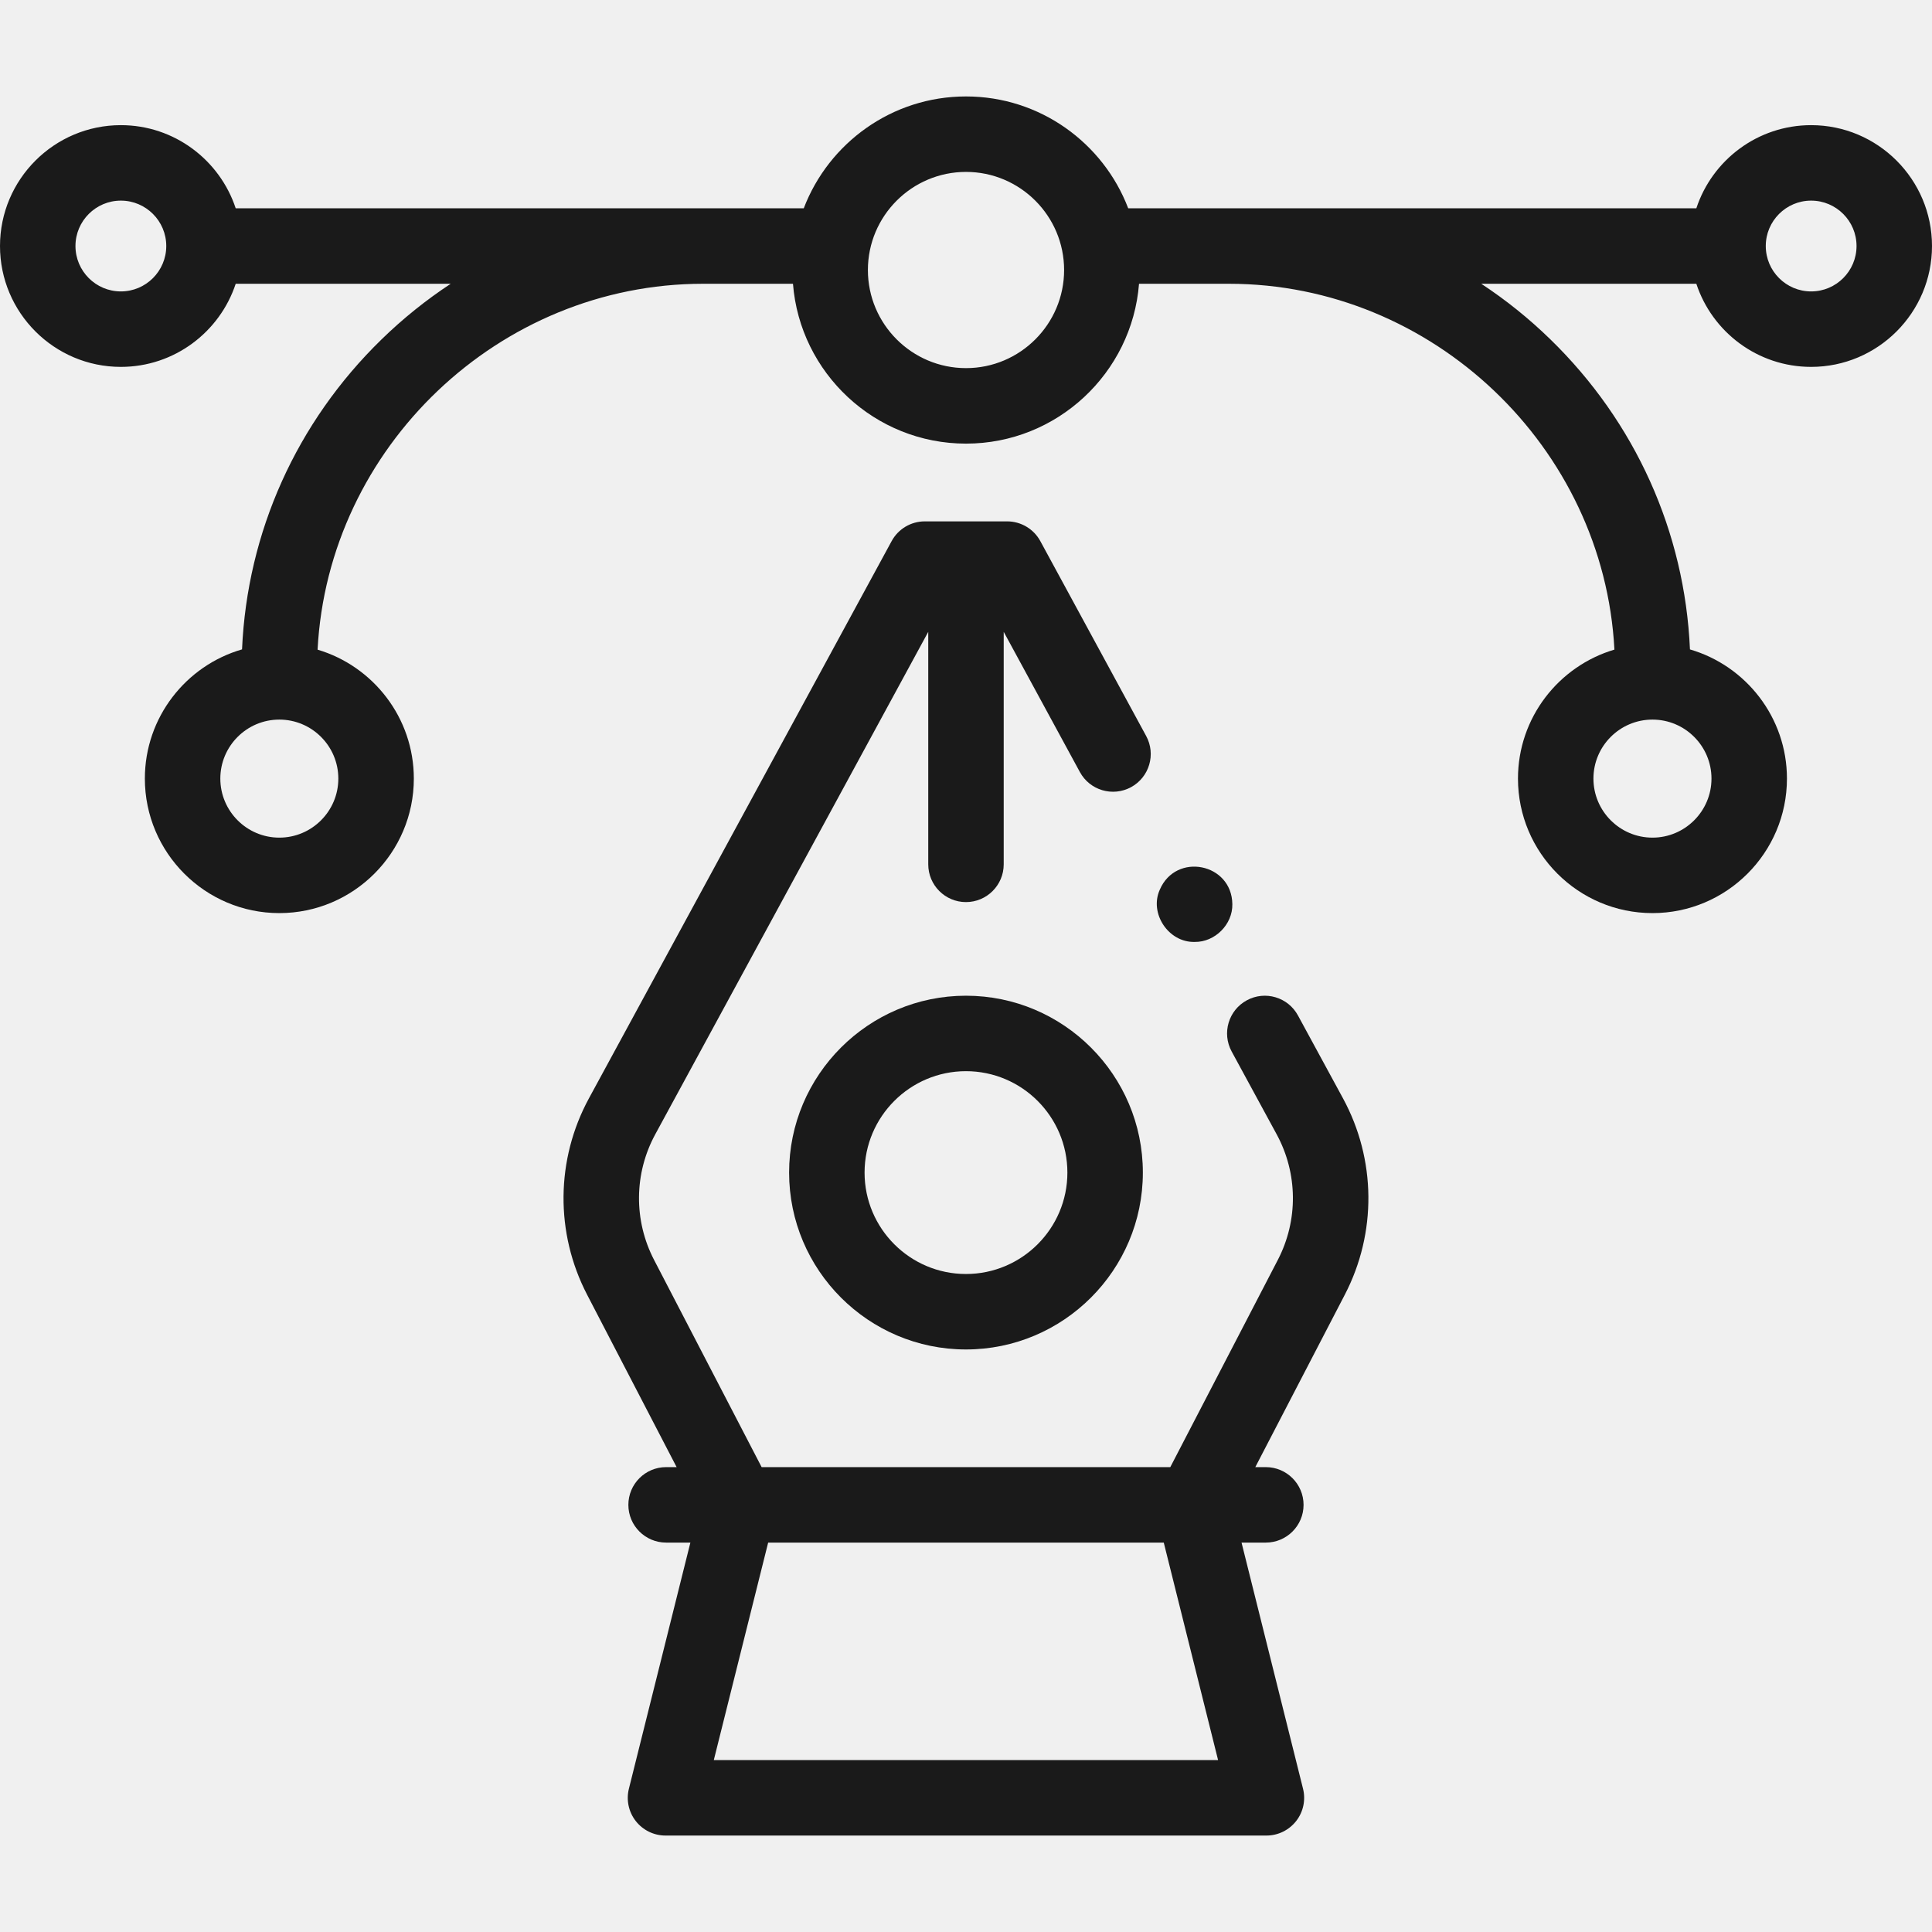
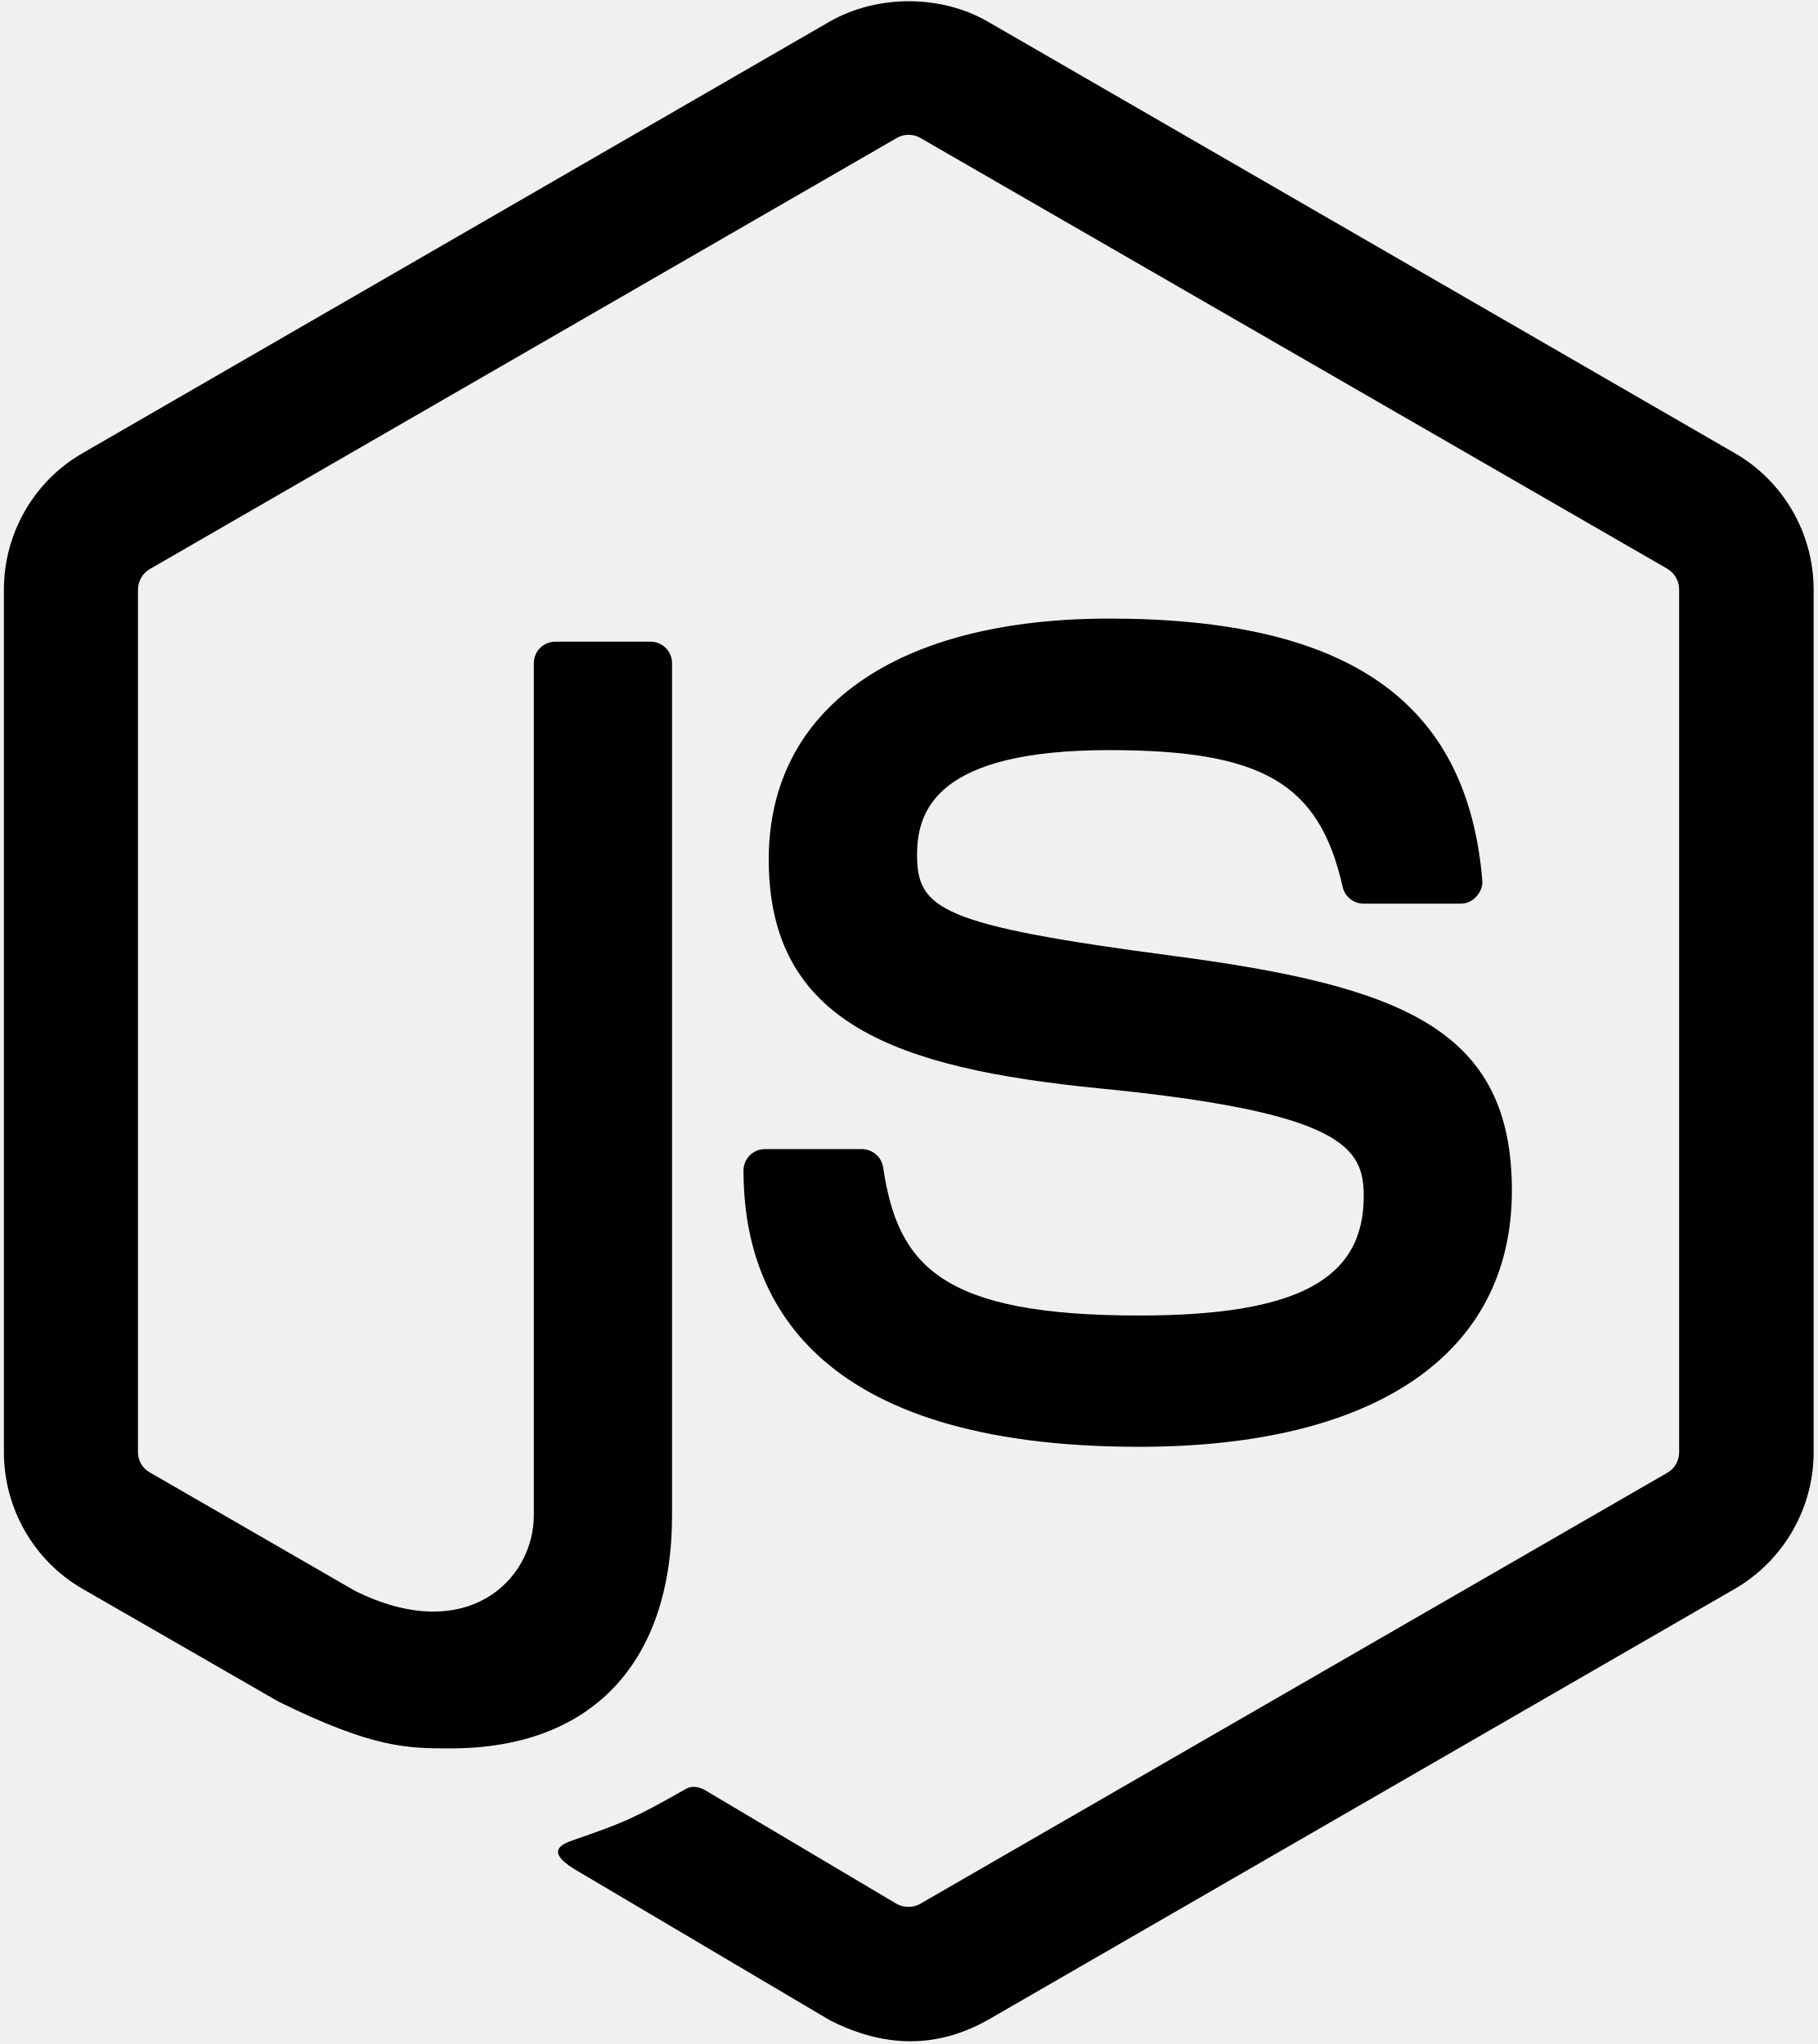
- <svg xmlns="http://www.w3.org/2000/svg" width="50" height="50" viewBox="0 0 50 50" fill="none">
-   <path d="M24.999 34.924C22.475 34.924 20.422 32.87 20.422 30.346C20.422 27.823 22.475 25.769 24.999 25.769C27.523 25.769 29.577 27.823 29.577 30.346C29.577 32.87 27.523 34.924 24.999 34.924ZM24.999 27.722C23.552 27.722 22.375 28.899 22.375 30.347C22.375 31.794 23.552 32.971 24.999 32.971C26.446 32.971 27.624 31.794 27.624 30.347C27.624 28.899 26.446 27.722 24.999 27.722Z" fill="#1A1A1A" />
-   <path d="M30.917 24.377C30.244 24.395 29.738 23.642 30.015 23.026C30.433 22.049 31.881 22.338 31.893 23.4C31.903 23.925 31.441 24.386 30.917 24.377Z" fill="#1A1A1A" />
-   <path d="M46.872 3.239C45.488 3.239 44.312 4.143 43.901 5.391H29.198C28.553 3.7 26.915 2.496 25 2.496C23.085 2.496 21.447 3.7 20.801 5.391H6.1C5.688 4.143 4.512 3.239 3.128 3.239C1.403 3.239 0 4.642 0 6.367C0 8.092 1.403 9.495 3.128 9.495C4.512 9.495 5.688 8.592 6.1 7.344H11.664C11.029 7.762 10.428 8.244 9.871 8.787C7.674 10.928 6.397 13.77 6.264 16.806C4.813 17.225 3.749 18.566 3.749 20.15C3.749 22.069 5.31 23.631 7.229 23.631C9.148 23.631 10.71 22.069 10.71 20.15C10.71 18.575 9.658 17.241 8.219 16.813C8.492 11.57 12.918 7.344 18.194 7.344H20.522C20.703 9.655 22.642 11.481 25 11.481C27.357 11.481 29.296 9.655 29.478 7.344H31.806C37.077 7.344 41.507 11.571 41.781 16.812C40.34 17.238 39.285 18.573 39.285 20.15C39.285 22.069 40.846 23.631 42.766 23.631C44.685 23.631 46.246 22.069 46.246 20.15C46.246 18.568 45.184 17.228 43.736 16.807C43.603 13.766 42.322 10.92 40.119 8.778C39.565 8.239 38.968 7.76 38.335 7.344H43.901C44.312 8.592 45.488 9.495 46.872 9.495C48.597 9.495 50 8.092 50 6.367C50 4.642 48.597 3.239 46.872 3.239ZM3.128 7.542C2.48 7.542 1.953 7.015 1.953 6.367C1.953 5.719 2.48 5.192 3.128 5.192C3.776 5.192 4.303 5.719 4.303 6.367C4.303 7.015 3.776 7.542 3.128 7.542ZM8.756 20.15C8.756 20.992 8.071 21.678 7.229 21.678C6.387 21.678 5.702 20.992 5.702 20.15C5.702 19.308 6.387 18.623 7.229 18.623C8.071 18.623 8.756 19.308 8.756 20.15ZM25 9.527C23.6 9.527 22.461 8.388 22.461 6.988C22.461 5.588 23.6 4.449 25 4.449C26.4 4.449 27.539 5.588 27.539 6.988C27.539 8.388 26.4 9.527 25 9.527ZM44.293 20.15C44.293 20.992 43.608 21.678 42.766 21.678C41.923 21.678 41.238 20.992 41.238 20.15C41.238 19.308 41.923 18.623 42.766 18.623C43.608 18.623 44.293 19.308 44.293 20.15ZM46.872 7.542C46.224 7.542 45.698 7.015 45.698 6.367C45.698 5.719 46.224 5.192 46.872 5.192C47.52 5.192 48.047 5.719 48.047 6.367C48.047 7.015 47.52 7.542 46.872 7.542Z" fill="#1A1A1A" />
-   <path d="M33.591 26.28C33.334 25.806 32.741 25.63 32.267 25.888C31.793 26.145 31.618 26.738 31.875 27.212L33.04 29.356C33.59 30.369 33.601 31.583 33.07 32.606L30.287 37.969H19.711L16.927 32.606C16.397 31.584 16.408 30.369 16.958 29.356L24.023 16.352V22.369C24.023 22.908 24.46 23.346 24.999 23.346C25.538 23.346 25.976 22.908 25.976 22.369V16.352L27.947 19.98C28.204 20.454 28.797 20.629 29.271 20.372C29.745 20.114 29.92 19.521 29.663 19.048L26.923 14.003C26.752 13.689 26.422 13.493 26.064 13.493H23.934C23.576 13.493 23.247 13.688 23.076 14.003L15.242 28.424C14.382 30.007 14.364 31.907 15.194 33.506L17.511 37.969H17.239C16.7 37.969 16.262 38.406 16.262 38.946C16.262 39.485 16.7 39.922 17.239 39.922H17.867L16.276 46.291C16.203 46.582 16.268 46.891 16.453 47.128C16.638 47.365 16.922 47.504 17.223 47.504H32.775C33.076 47.504 33.359 47.365 33.545 47.128C33.73 46.891 33.795 46.582 33.722 46.291L32.131 39.922H32.759C33.298 39.922 33.736 39.485 33.736 38.946C33.736 38.406 33.298 37.969 32.759 37.969H32.487L34.804 33.506C35.634 31.907 35.616 30.007 34.756 28.424L33.591 26.28ZM31.524 45.551H18.473L19.88 39.922H30.118L31.524 45.551Z" fill="#1A1A1A" />
+ <svg xmlns="http://www.w3.org/2000/svg" width="456" height="513" viewBox="0 0 456 513" fill="none">
+   <g clip-path="url(#clip0_2_26)">
+     <path d="M208.235 507.048L145.579 469.974C136.239 464.756 140.808 462.888 143.894 461.812C156.36 457.487 158.898 456.492 172.197 448.919C173.598 448.147 175.425 448.432 176.887 449.284L225.006 477.851C226.772 478.826 229.209 478.826 230.833 477.851L418.457 369.573C420.203 368.578 421.319 366.548 421.319 364.497V147.962C421.319 145.85 420.203 143.86 418.416 142.784L230.874 34.588C229.127 33.572 226.833 33.572 225.087 34.588L37.585 142.825C35.758 143.86 34.621 145.911 34.621 147.962V364.518C34.621 366.589 35.758 368.538 37.565 369.533L88.973 399.216C116.87 413.165 133.945 396.739 133.945 380.233V166.438C133.945 163.413 136.382 161.037 139.407 161.037H163.202C166.167 161.037 168.623 163.413 168.623 166.438V380.233C168.623 417.449 148.361 438.808 113.073 438.808C102.231 438.808 93.683 438.808 69.847 427.052L20.652 398.729C8.511 391.704 0.978 378.568 0.978 364.497V147.962C0.978 133.891 8.511 120.775 20.652 113.771L208.296 5.351C220.174 -1.37 235.949 -1.37 247.725 5.351L435.349 113.771C447.511 120.796 455.064 133.912 455.064 147.962V364.497C455.064 378.568 447.511 391.643 435.349 398.729L247.725 507.048C234.441 514.444 221.29 513.675 208.235 507.048ZM366.5 226.8H342.136C339.619 226.8 337.405 225.013 336.878 222.556C331.03 196.568 316.818 188.264 278.282 188.264C235.117 188.264 230.102 203.289 230.102 214.557C230.102 228.221 236.031 232.201 294.281 239.896C351.943 247.509 379.352 258.311 379.352 298.816C379.352 339.707 345.304 363.117 285.855 363.117C203.728 363.117 186.551 325.413 186.551 293.801C186.551 290.796 188.947 288.4 191.952 288.4H216.214C218.915 288.4 221.189 290.35 221.595 292.989C225.25 317.678 236.152 330.164 285.835 330.164C325.345 330.164 342.177 321.211 342.177 300.258C342.177 288.157 337.426 279.203 275.988 273.173C224.661 268.097 192.886 256.747 192.886 215.694C192.886 177.828 224.803 155.251 278.302 155.251C338.421 155.251 368.145 176.102 371.921 220.892C372.238 223.583 369.818 226.826 366.5 226.8Z" fill="black" />
+   </g>
+   <defs>
+     <clipPath id="clip0_2_26">
+       <rect width="455" height="512" fill="white" transform="translate(0.97821 0.310303)" />
+     </clipPath>
+   </defs>
</svg>
